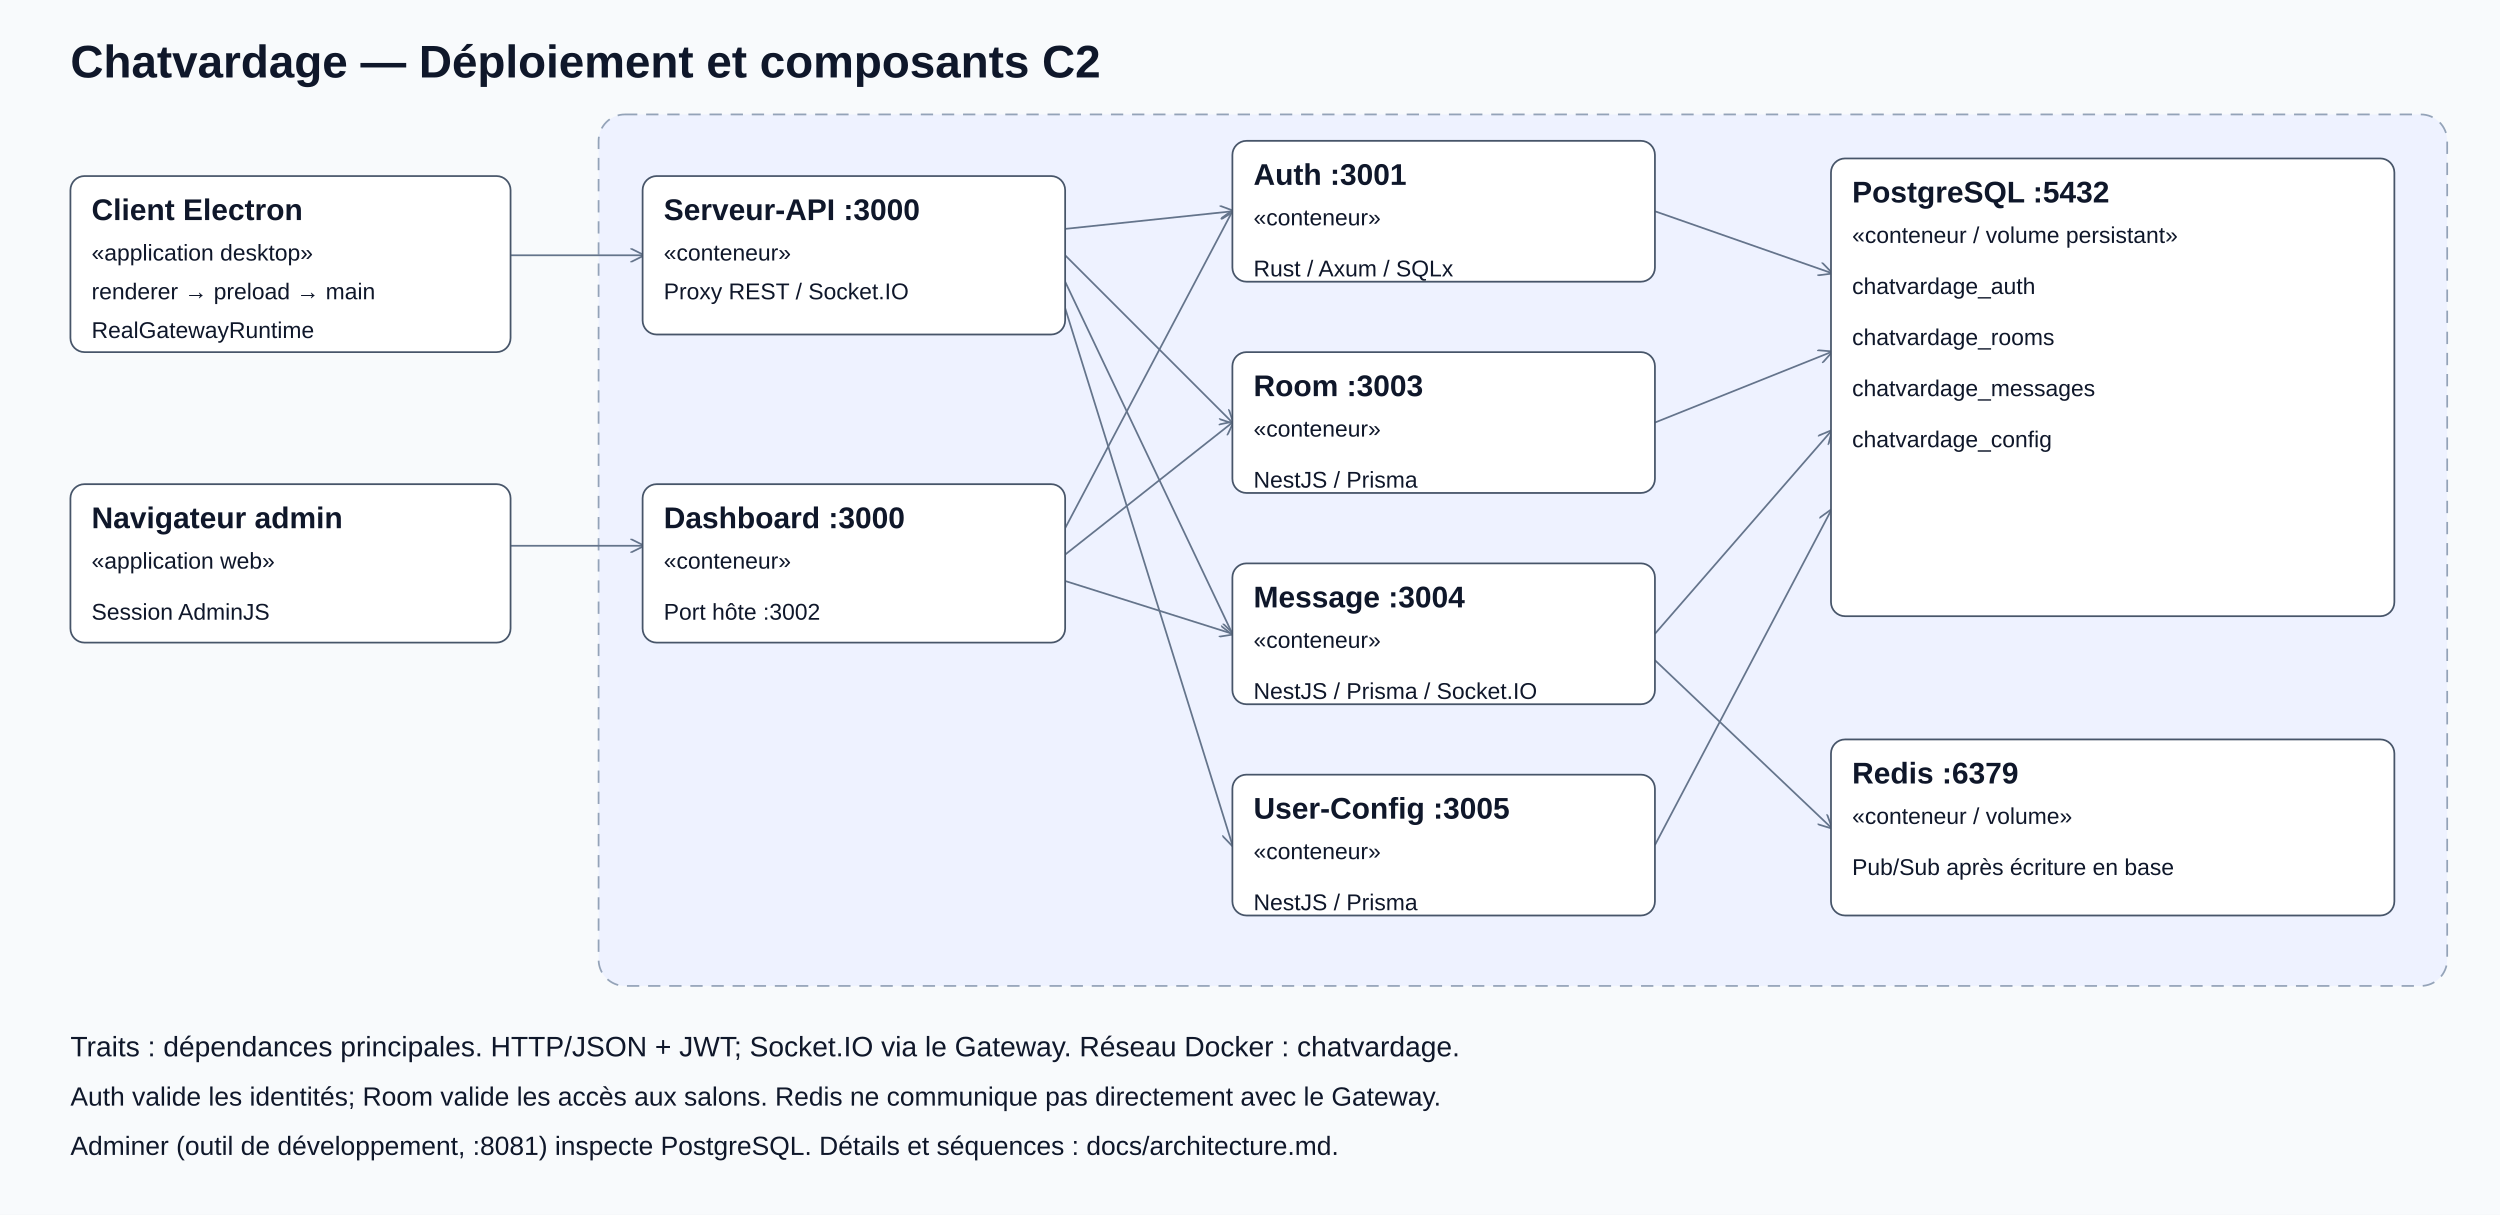
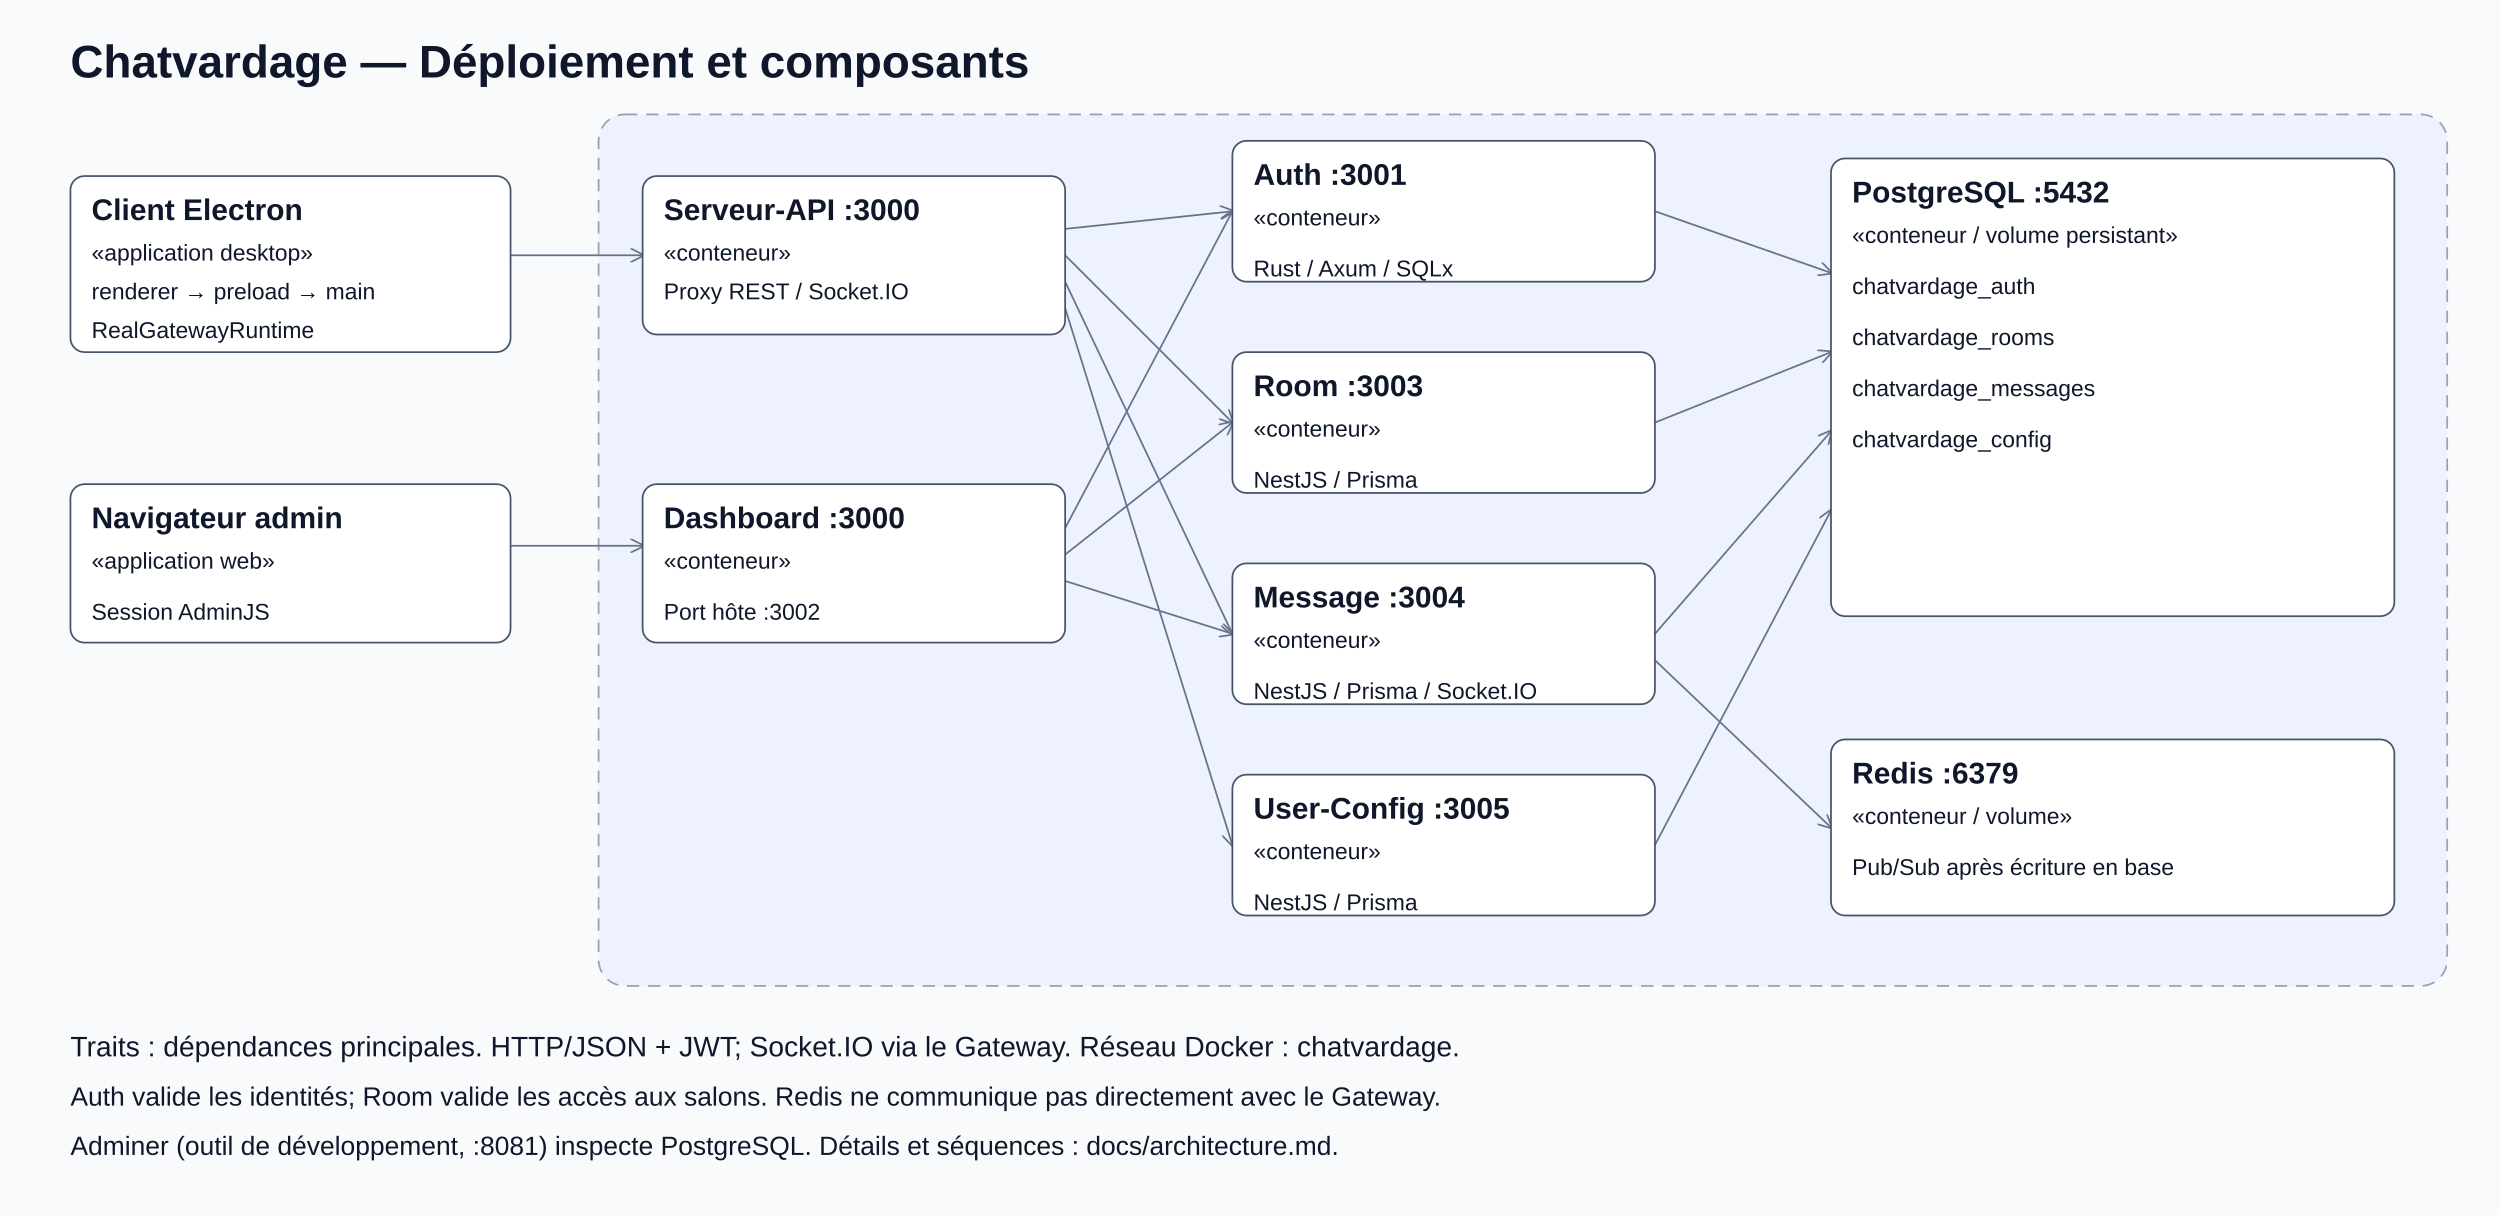
<svg xmlns="http://www.w3.org/2000/svg" width="1420" height="690" viewBox="0 0 1420 690">
  <defs>
    <marker id="arrow" markerWidth="8" markerHeight="8" refX="7" refY="4" orient="auto">
      <path d="M0 0 L8 4 L0 8" fill="none" stroke="#64748b" />
    </marker>
  </defs>
  <rect width="1420" height="690" fill="#f8fafc" />
  <g font-family="Arial,sans-serif" fill="#0f172a">
-     <text x="40" y="44" font-size="26" font-weight="bold">Chatvardage — Déploiement et composants C2</text>
+     <text x="40" y="44" font-size="26" font-weight="bold">Chatvardage — Déploiement et composants</text>
    <rect x="340" y="65" width="1050" height="495" rx="15" fill="#eef2ff" stroke="#94a3b8" stroke-dasharray="7 5" />
    <path d="M290 145 L365 145" stroke="#64748b" fill="none" marker-end="url(#arrow)" />
    <path d="M290 310 L365 310" stroke="#64748b" fill="none" marker-end="url(#arrow)" />
    <path d="M605 130 L700 120" stroke="#64748b" fill="none" marker-end="url(#arrow)" />
    <path d="M605 145 L700 240" stroke="#64748b" fill="none" marker-end="url(#arrow)" />
    <path d="M605 160 L700 360" stroke="#64748b" fill="none" marker-end="url(#arrow)" />
    <path d="M605 175 L700 480" stroke="#64748b" fill="none" marker-end="url(#arrow)" />
    <path d="M605 300 L700 120" stroke="#64748b" fill="none" marker-end="url(#arrow)" />
    <path d="M605 315 L700 240" stroke="#64748b" fill="none" marker-end="url(#arrow)" />
    <path d="M605 330 L700 360" stroke="#64748b" fill="none" marker-end="url(#arrow)" />
    <path d="M940 120 L1040 155" stroke="#64748b" fill="none" marker-end="url(#arrow)" />
    <path d="M940 240 L1040 200" stroke="#64748b" fill="none" marker-end="url(#arrow)" />
    <path d="M940 360 L1040 245" stroke="#64748b" fill="none" marker-end="url(#arrow)" />
    <path d="M940 480 L1040 290" stroke="#64748b" fill="none" marker-end="url(#arrow)" />
    <path d="M940 375 L1040 470" stroke="#64748b" fill="none" marker-end="url(#arrow)" />
    <rect x="40" y="100" width="250" height="100" rx="8" fill="white" stroke="#475569" />
    <text x="52" y="125" font-size="17" font-weight="bold">Client Electron</text>
    <text x="52" y="148" font-size="13">«application desktop»</text>
    <text x="52" y="170" font-size="13">renderer → preload → main</text>
    <text x="52" y="192" font-size="13">RealGatewayRuntime</text>
    <rect x="40" y="275" width="250" height="90" rx="8" fill="white" stroke="#475569" />
    <text x="52" y="300" font-size="17" font-weight="bold">Navigateur admin</text>
    <text x="52" y="323" font-size="13">«application web»</text>
    <text x="52" y="352" font-size="13">Session AdminJS</text>
    <rect x="365" y="100" width="240" height="90" rx="8" fill="white" stroke="#475569" />
    <text x="377" y="125" font-size="17" font-weight="bold">Serveur-API :3000</text>
    <text x="377" y="148" font-size="13">«conteneur»</text>
    <text x="377" y="170" font-size="13">Proxy REST / Socket.IO</text>
    <rect x="365" y="275" width="240" height="90" rx="8" fill="white" stroke="#475569" />
    <text x="377" y="300" font-size="17" font-weight="bold">Dashboard :3000</text>
    <text x="377" y="323" font-size="13">«conteneur»</text>
    <text x="377" y="352" font-size="13">Port hôte :3002</text>
    <rect x="700" y="80" width="240" height="80" rx="8" fill="white" stroke="#475569" />
    <text x="712" y="105" font-size="17" font-weight="bold">Auth :3001</text>
    <text x="712" y="128" font-size="13">«conteneur»</text>
    <text x="712" y="157" font-size="13">Rust / Axum / SQLx</text>
    <rect x="700" y="200" width="240" height="80" rx="8" fill="white" stroke="#475569" />
    <text x="712" y="225" font-size="17" font-weight="bold">Room :3003</text>
    <text x="712" y="248" font-size="13">«conteneur»</text>
    <text x="712" y="277" font-size="13">NestJS / Prisma</text>
    <rect x="700" y="320" width="240" height="80" rx="8" fill="white" stroke="#475569" />
    <text x="712" y="345" font-size="17" font-weight="bold">Message :3004</text>
    <text x="712" y="368" font-size="13">«conteneur»</text>
    <text x="712" y="397" font-size="13">NestJS / Prisma / Socket.IO</text>
    <rect x="700" y="440" width="240" height="80" rx="8" fill="white" stroke="#475569" />
    <text x="712" y="465" font-size="17" font-weight="bold">User-Config :3005</text>
    <text x="712" y="488" font-size="13">«conteneur»</text>
    <text x="712" y="517" font-size="13">NestJS / Prisma</text>
    <rect x="1040" y="90" width="320" height="260" rx="8" fill="white" stroke="#475569" />
    <text x="1052" y="115" font-size="17" font-weight="bold">PostgreSQL :5432</text>
    <text x="1052" y="138" font-size="13">«conteneur / volume persistant»</text>
    <text x="1052" y="167" font-size="13">chatvardage_auth</text>
    <text x="1052" y="196" font-size="13">chatvardage_rooms</text>
    <text x="1052" y="225" font-size="13">chatvardage_messages</text>
    <text x="1052" y="254" font-size="13">chatvardage_config</text>
    <rect x="1040" y="420" width="320" height="100" rx="8" fill="white" stroke="#475569" />
    <text x="1052" y="445" font-size="17" font-weight="bold">Redis :6379</text>
    <text x="1052" y="468" font-size="13">«conteneur / volume»</text>
    <text x="1052" y="497" font-size="13">Pub/Sub après écriture en base</text>
    <text x="40" y="600" font-size="16">Traits : dépendances principales. HTTP/JSON + JWT; Socket.IO via le Gateway. Réseau Docker : chatvardage.</text>
    <text x="40" y="628" font-size="15">Auth valide les identités; Room valide les accès aux salons. Redis ne communique pas directement avec le Gateway.</text>
    <text x="40" y="656" font-size="15">Adminer (outil de développement, :8081) inspecte PostgreSQL. Détails et séquences : docs/architecture.md.</text>
  </g>
</svg>
